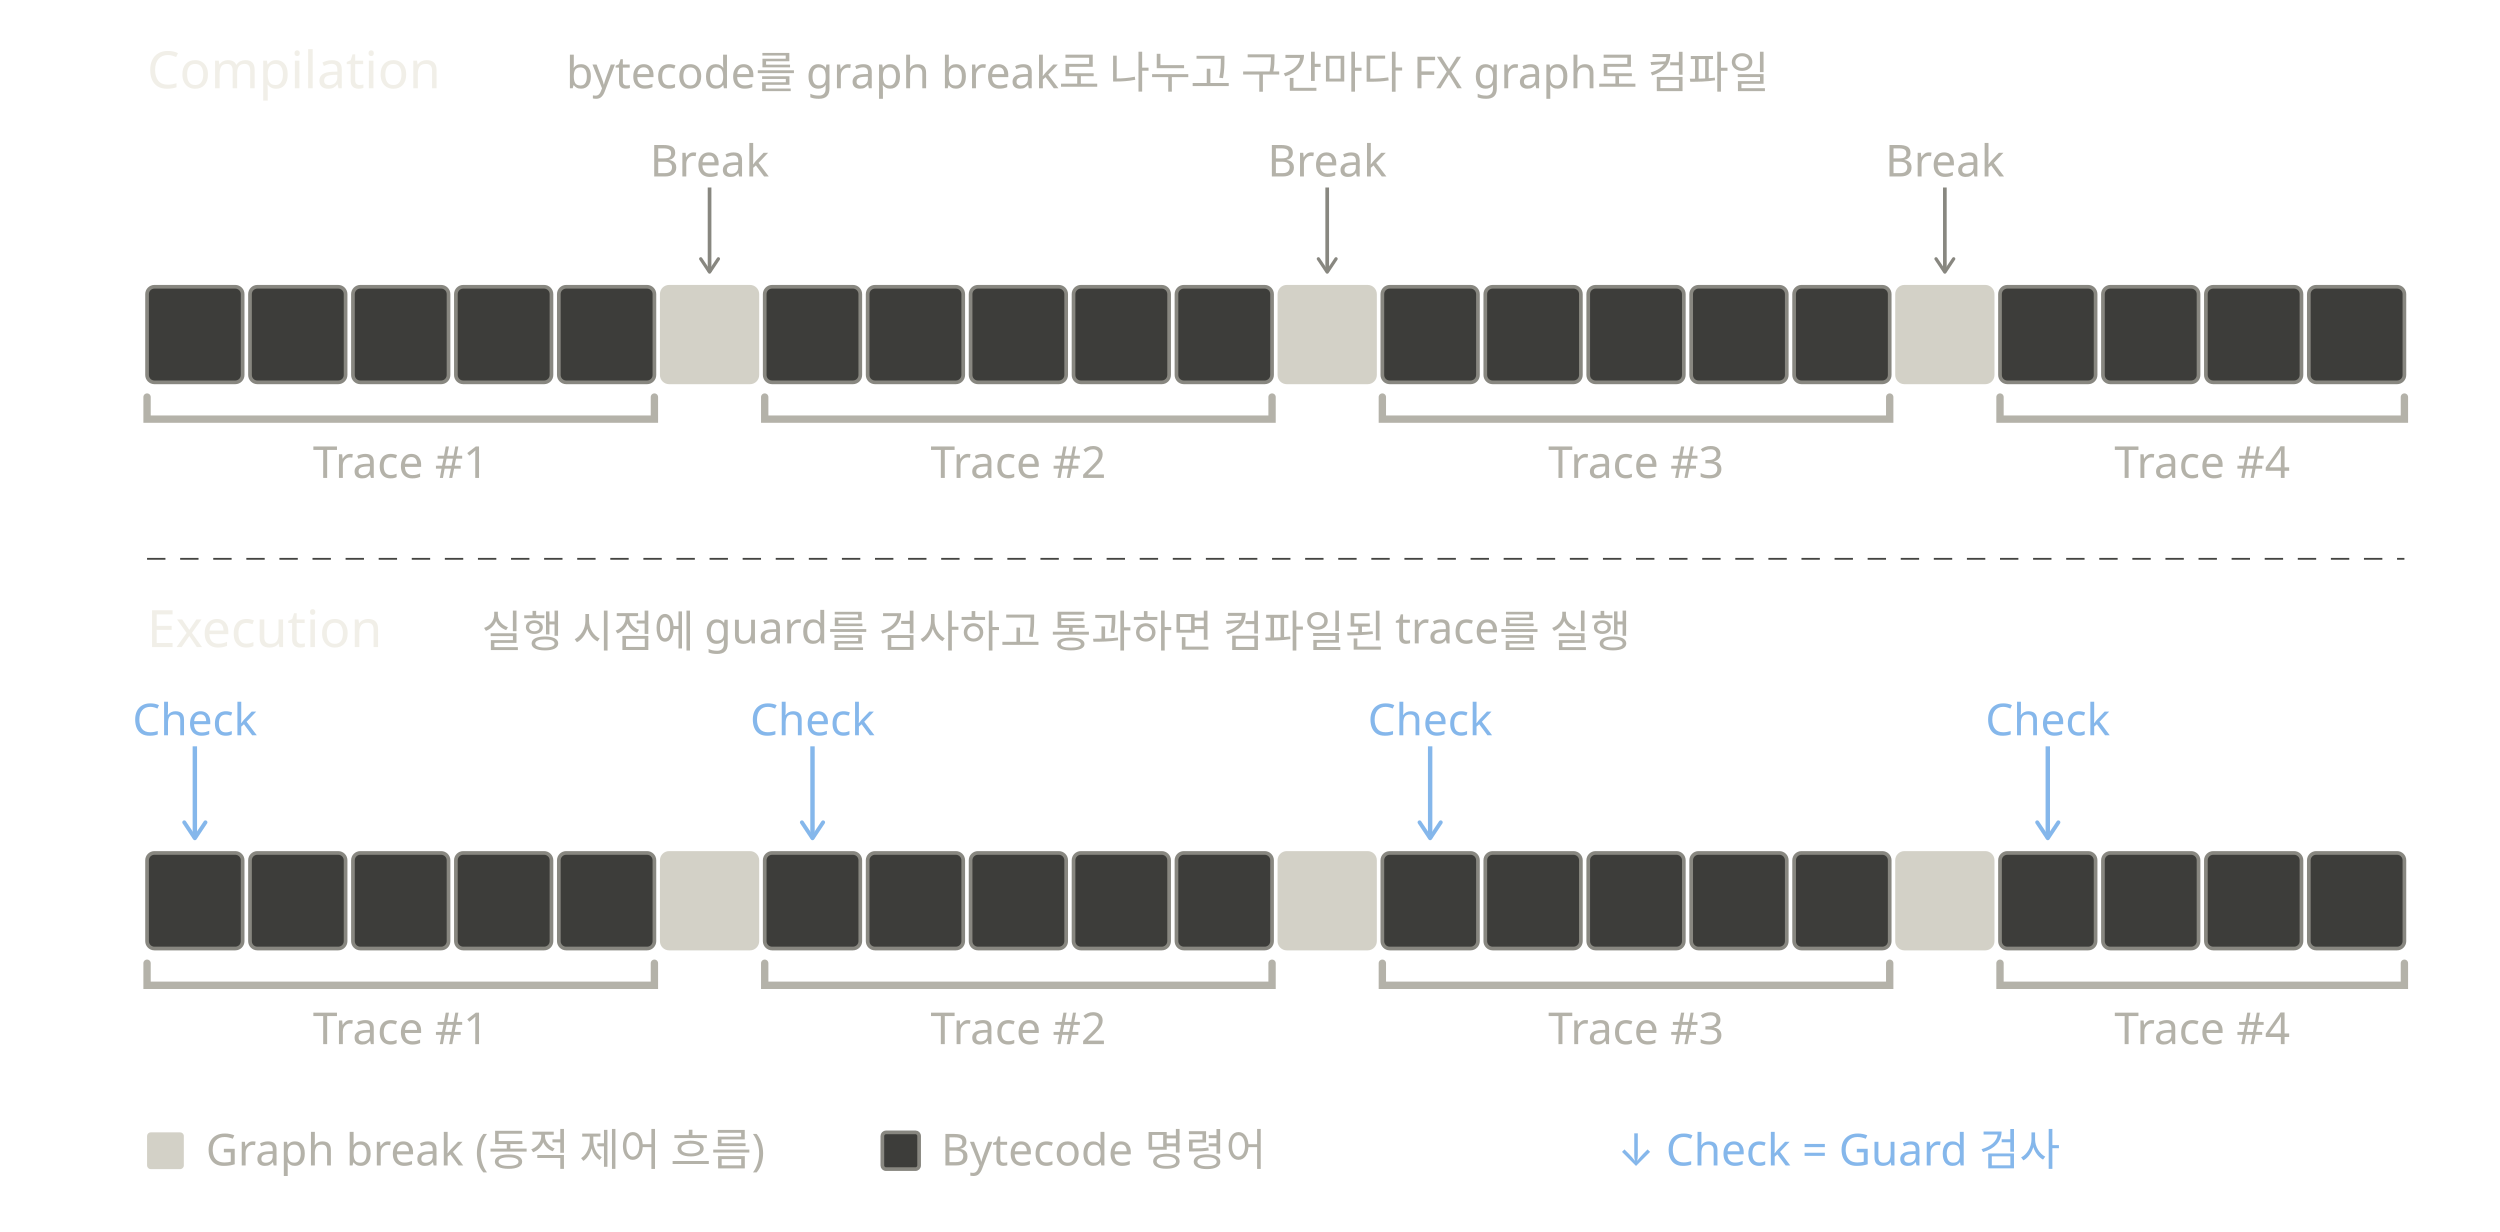
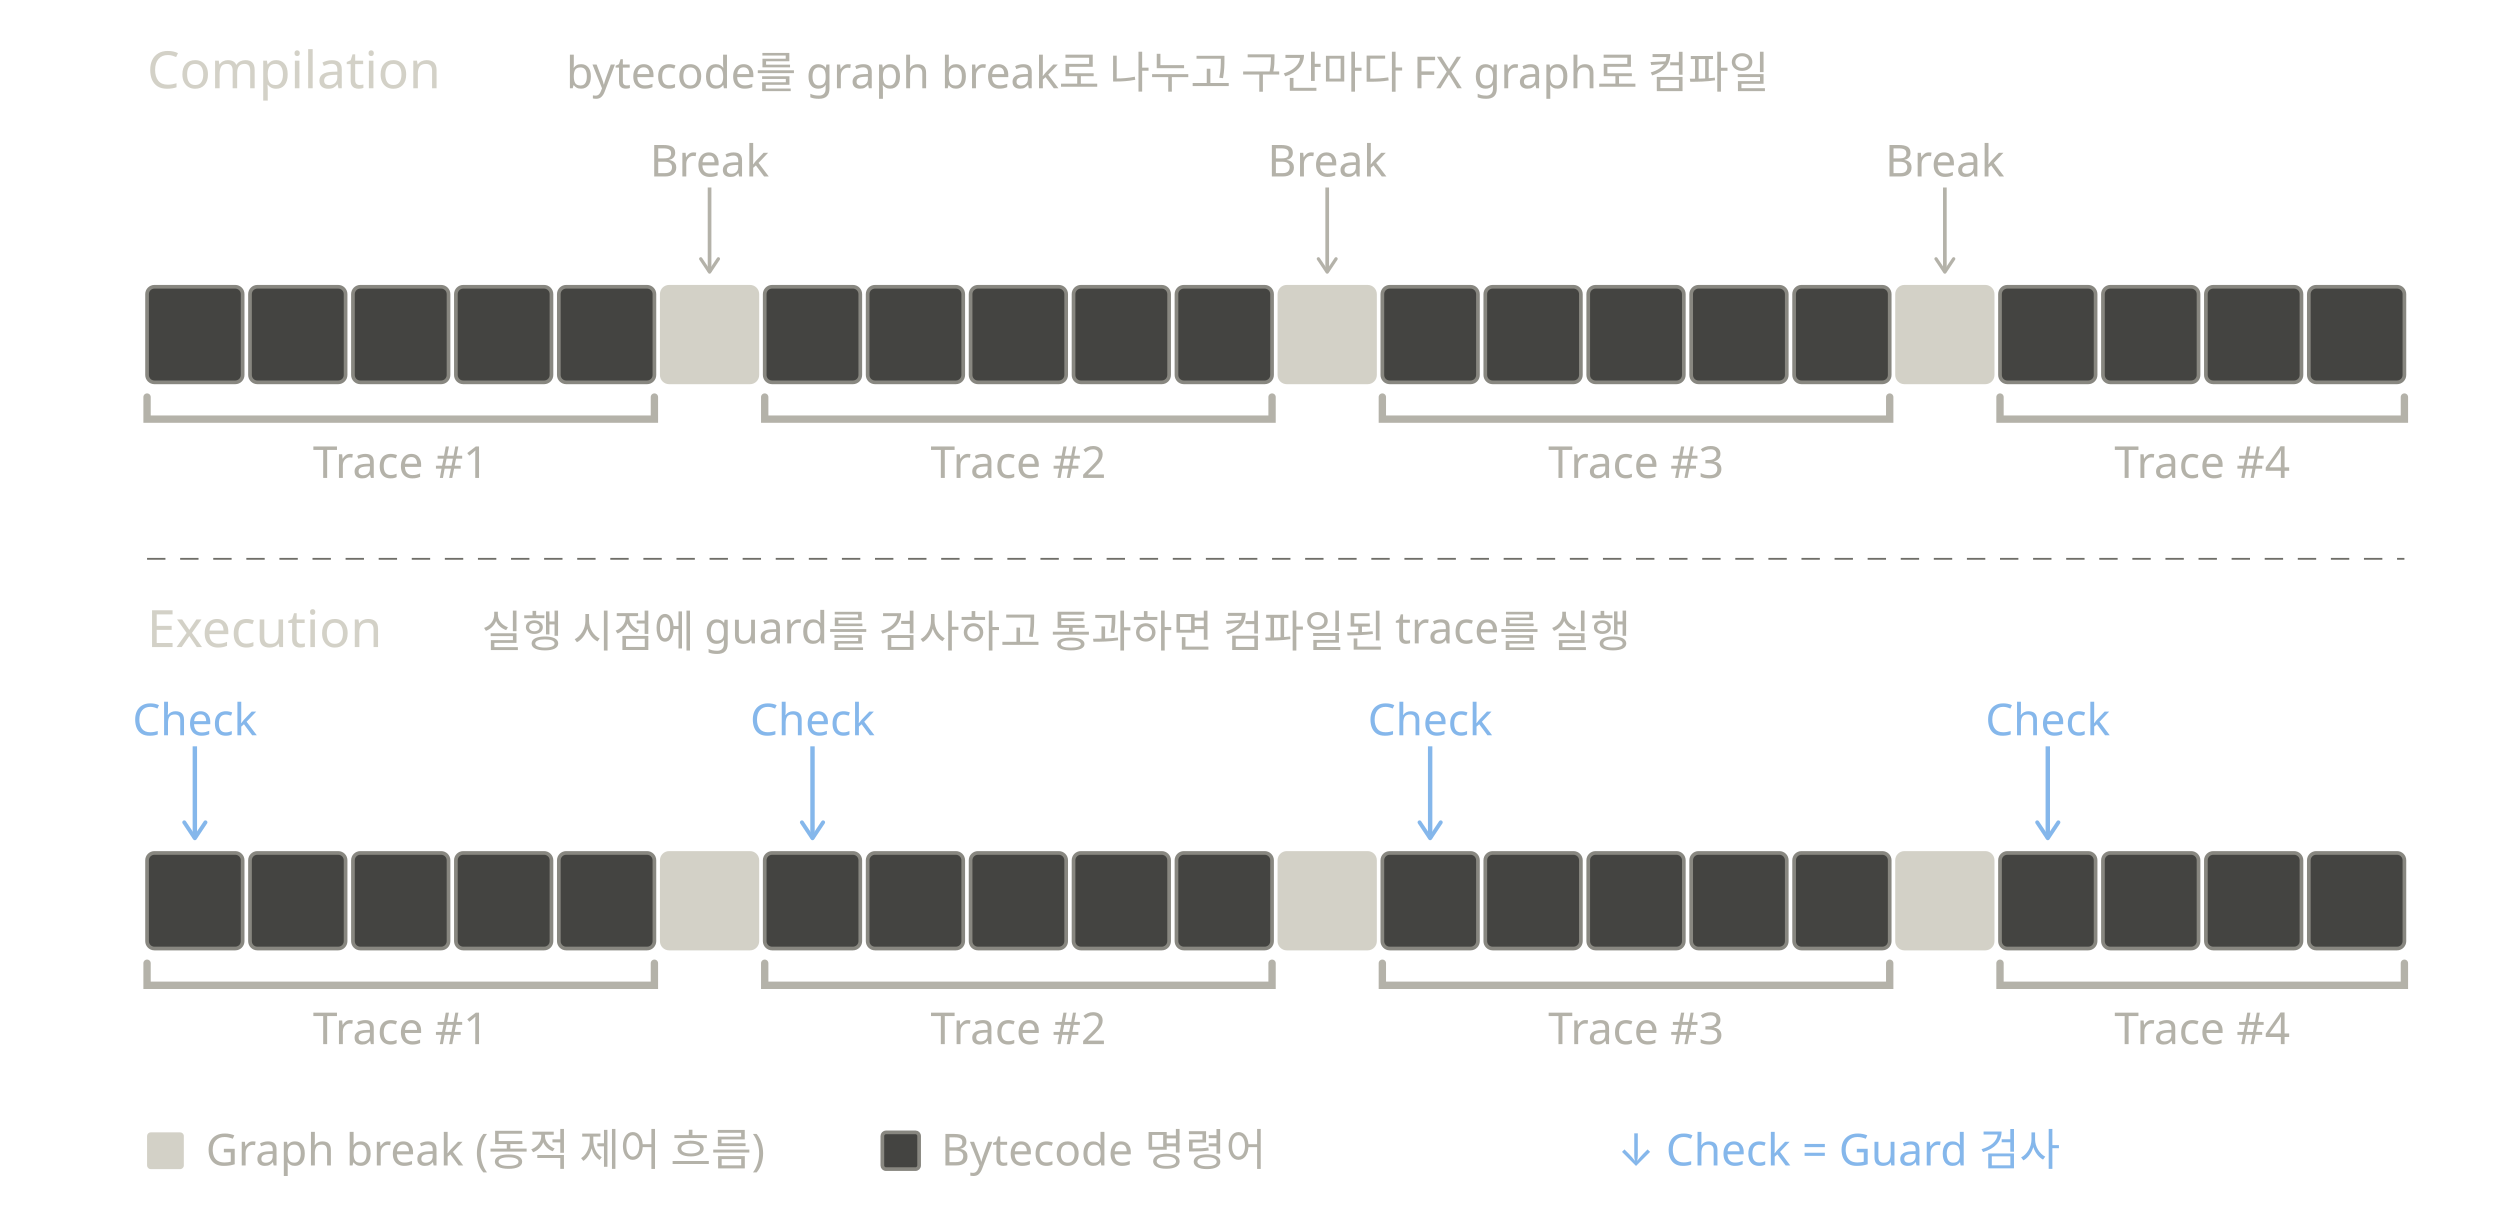
<svg xmlns="http://www.w3.org/2000/svg" font-family="'Pretendard', 'Apple SD Gothic Neo', 'Noto Sans KR', 'Segoe UI', system-ui, -apple-system, sans-serif" width="100%" viewBox="0 0 680 335">
  <defs>
    <marker id="arr" viewBox="0 0 10 10" refX="8" refY="5" markerWidth="6" markerHeight="6" orient="auto-start-reverse">
      <path d="M2 1L8 5L2 9" fill="none" stroke="context-stroke" stroke-width="1.5" stroke-linecap="round" stroke-linejoin="round" />
    </marker>
  </defs>
-   <text x="40" y="24" font-size="14" font-weight="500" fill="#F1EFE8">Compilation</text>
+   <text x="40" y="24" font-size="14" font-weight="500" fill="#D3D1C7">Compilation</text>
  <text x="154" y="24" font-size="12" fill="#B4B2A9">bytecode를 graph break로 나누고 구간마다 FX graph로 컴파일</text>
  <text x="193" y="48" font-size="12" text-anchor="middle" fill="#B4B2A9">Break</text>
-   <line x1="193" y1="51" x2="193" y2="74" stroke="#888780" stroke-width="1" marker-end="url(#arr)" />
+   <line x1="193" y1="51" x2="193" y2="74" stroke="#B4B2A9" stroke-width="1" marker-end="url(#arr)" />
  <text x="361" y="48" font-size="12" text-anchor="middle" fill="#B4B2A9">Break</text>
-   <line x1="361" y1="51" x2="361" y2="74" stroke="#888780" stroke-width="1" marker-end="url(#arr)" />
+   <line x1="361" y1="51" x2="361" y2="74" stroke="#B4B2A9" stroke-width="1" marker-end="url(#arr)" />
  <text x="529" y="48" font-size="12" text-anchor="middle" fill="#B4B2A9">Break</text>
-   <line x1="529" y1="51" x2="529" y2="74" stroke="#888780" stroke-width="1" marker-end="url(#arr)" />
-   <rect x="40" y="78" width="26" height="26" rx="2" fill="#3d3d3a" stroke="#888780" stroke-width="1" />
-   <rect x="68" y="78" width="26" height="26" rx="2" fill="#3d3d3a" stroke="#888780" stroke-width="1" />
-   <rect x="96" y="78" width="26" height="26" rx="2" fill="#3d3d3a" stroke="#888780" stroke-width="1" />
-   <rect x="124" y="78" width="26" height="26" rx="2" fill="#3d3d3a" stroke="#888780" stroke-width="1" />
-   <rect x="152" y="78" width="26" height="26" rx="2" fill="#3d3d3a" stroke="#888780" stroke-width="1" />
+   <line x1="529" y1="51" x2="529" y2="74" stroke="#B4B2A9" stroke-width="1" marker-end="url(#arr)" />
+   <rect x="40" y="78" width="26" height="26" rx="2" fill="#444441" stroke="#888780" stroke-width="1" />
+   <rect x="68" y="78" width="26" height="26" rx="2" fill="#444441" stroke="#888780" stroke-width="1" />
+   <rect x="96" y="78" width="26" height="26" rx="2" fill="#444441" stroke="#888780" stroke-width="1" />
+   <rect x="124" y="78" width="26" height="26" rx="2" fill="#444441" stroke="#888780" stroke-width="1" />
+   <rect x="152" y="78" width="26" height="26" rx="2" fill="#444441" stroke="#888780" stroke-width="1" />
  <rect x="180" y="78" width="26" height="26" rx="2" fill="#D3D1C7" stroke="#D3D1C7" />
-   <rect x="208" y="78" width="26" height="26" rx="2" fill="#3d3d3a" stroke="#888780" stroke-width="1" />
-   <rect x="236" y="78" width="26" height="26" rx="2" fill="#3d3d3a" stroke="#888780" stroke-width="1" />
-   <rect x="264" y="78" width="26" height="26" rx="2" fill="#3d3d3a" stroke="#888780" stroke-width="1" />
-   <rect x="292" y="78" width="26" height="26" rx="2" fill="#3d3d3a" stroke="#888780" stroke-width="1" />
-   <rect x="320" y="78" width="26" height="26" rx="2" fill="#3d3d3a" stroke="#888780" stroke-width="1" />
+   <rect x="208" y="78" width="26" height="26" rx="2" fill="#444441" stroke="#888780" stroke-width="1" />
+   <rect x="236" y="78" width="26" height="26" rx="2" fill="#444441" stroke="#888780" stroke-width="1" />
+   <rect x="264" y="78" width="26" height="26" rx="2" fill="#444441" stroke="#888780" stroke-width="1" />
+   <rect x="292" y="78" width="26" height="26" rx="2" fill="#444441" stroke="#888780" stroke-width="1" />
+   <rect x="320" y="78" width="26" height="26" rx="2" fill="#444441" stroke="#888780" stroke-width="1" />
  <rect x="348" y="78" width="26" height="26" rx="2" fill="#D3D1C7" stroke="#D3D1C7" />
-   <rect x="376" y="78" width="26" height="26" rx="2" fill="#3d3d3a" stroke="#888780" stroke-width="1" />
-   <rect x="404" y="78" width="26" height="26" rx="2" fill="#3d3d3a" stroke="#888780" stroke-width="1" />
-   <rect x="432" y="78" width="26" height="26" rx="2" fill="#3d3d3a" stroke="#888780" stroke-width="1" />
-   <rect x="460" y="78" width="26" height="26" rx="2" fill="#3d3d3a" stroke="#888780" stroke-width="1" />
-   <rect x="488" y="78" width="26" height="26" rx="2" fill="#3d3d3a" stroke="#888780" stroke-width="1" />
+   <rect x="376" y="78" width="26" height="26" rx="2" fill="#444441" stroke="#888780" stroke-width="1" />
+   <rect x="404" y="78" width="26" height="26" rx="2" fill="#444441" stroke="#888780" stroke-width="1" />
+   <rect x="432" y="78" width="26" height="26" rx="2" fill="#444441" stroke="#888780" stroke-width="1" />
+   <rect x="460" y="78" width="26" height="26" rx="2" fill="#444441" stroke="#888780" stroke-width="1" />
+   <rect x="488" y="78" width="26" height="26" rx="2" fill="#444441" stroke="#888780" stroke-width="1" />
  <rect x="516" y="78" width="26" height="26" rx="2" fill="#D3D1C7" stroke="#D3D1C7" />
-   <rect x="544" y="78" width="26" height="26" rx="2" fill="#3d3d3a" stroke="#888780" stroke-width="1" />
-   <rect x="572" y="78" width="26" height="26" rx="2" fill="#3d3d3a" stroke="#888780" stroke-width="1" />
-   <rect x="600" y="78" width="26" height="26" rx="2" fill="#3d3d3a" stroke="#888780" stroke-width="1" />
-   <rect x="628" y="78" width="26" height="26" rx="2" fill="#3d3d3a" stroke="#888780" stroke-width="1" />
+   <rect x="544" y="78" width="26" height="26" rx="2" fill="#444441" stroke="#888780" stroke-width="1" />
+   <rect x="572" y="78" width="26" height="26" rx="2" fill="#444441" stroke="#888780" stroke-width="1" />
+   <rect x="600" y="78" width="26" height="26" rx="2" fill="#444441" stroke="#888780" stroke-width="1" />
+   <rect x="628" y="78" width="26" height="26" rx="2" fill="#444441" stroke="#888780" stroke-width="1" />
  <path d="M40,108 L40,114 L178,114 L178,108" fill="none" stroke="#B4B2A9" stroke-width="2" stroke-linecap="round" />
  <text x="109" y="130" font-size="12" text-anchor="middle" fill="#B4B2A9">Trace #1</text>
  <path d="M208,108 L208,114 L346,114 L346,108" fill="none" stroke="#B4B2A9" stroke-width="2" stroke-linecap="round" />
  <text x="277" y="130" font-size="12" text-anchor="middle" fill="#B4B2A9">Trace #2</text>
  <path d="M376,108 L376,114 L514,114 L514,108" fill="none" stroke="#B4B2A9" stroke-width="2" stroke-linecap="round" />
  <text x="445" y="130" font-size="12" text-anchor="middle" fill="#B4B2A9">Trace #3</text>
  <path d="M544,108 L544,114 L654,114 L654,108" fill="none" stroke="#B4B2A9" stroke-width="2" stroke-linecap="round" />
  <text x="599" y="130" font-size="12" text-anchor="middle" fill="#B4B2A9">Trace #4</text>
-   <line x1="40" y1="152" x2="654" y2="152" stroke="#444441" stroke-width="0.5" stroke-dasharray="5 4" />
-   <text x="40" y="176" font-size="14" font-weight="500" fill="#F1EFE8">Execution</text>
+   <line x1="40" y1="152" x2="654" y2="152" stroke="#6F6E68" stroke-width="0.5" stroke-dasharray="5 4" />
+   <text x="40" y="176" font-size="14" font-weight="500" fill="#D3D1C7">Execution</text>
  <text x="131" y="176" font-size="12" fill="#B4B2A9">실행 시점에 guard를 검사하고 통과하면 컴파일된 trace를 실행</text>
  <text x="53" y="200" font-size="12" text-anchor="middle" fill="#85B7EB">Check</text>
  <line x1="53" y1="203" x2="53" y2="228" stroke="#85B7EB" stroke-width="1.2" marker-end="url(#arr)" />
  <text x="221" y="200" font-size="12" text-anchor="middle" fill="#85B7EB">Check</text>
  <line x1="221" y1="203" x2="221" y2="228" stroke="#85B7EB" stroke-width="1.2" marker-end="url(#arr)" />
  <text x="389" y="200" font-size="12" text-anchor="middle" fill="#85B7EB">Check</text>
  <line x1="389" y1="203" x2="389" y2="228" stroke="#85B7EB" stroke-width="1.2" marker-end="url(#arr)" />
  <text x="557" y="200" font-size="12" text-anchor="middle" fill="#85B7EB">Check</text>
  <line x1="557" y1="203" x2="557" y2="228" stroke="#85B7EB" stroke-width="1.2" marker-end="url(#arr)" />
-   <rect x="40" y="232" width="26" height="26" rx="2" fill="#3d3d3a" stroke="#888780" stroke-width="1" />
-   <rect x="68" y="232" width="26" height="26" rx="2" fill="#3d3d3a" stroke="#888780" stroke-width="1" />
-   <rect x="96" y="232" width="26" height="26" rx="2" fill="#3d3d3a" stroke="#888780" stroke-width="1" />
-   <rect x="124" y="232" width="26" height="26" rx="2" fill="#3d3d3a" stroke="#888780" stroke-width="1" />
-   <rect x="152" y="232" width="26" height="26" rx="2" fill="#3d3d3a" stroke="#888780" stroke-width="1" />
+   <rect x="40" y="232" width="26" height="26" rx="2" fill="#444441" stroke="#888780" stroke-width="1" />
+   <rect x="68" y="232" width="26" height="26" rx="2" fill="#444441" stroke="#888780" stroke-width="1" />
+   <rect x="96" y="232" width="26" height="26" rx="2" fill="#444441" stroke="#888780" stroke-width="1" />
+   <rect x="124" y="232" width="26" height="26" rx="2" fill="#444441" stroke="#888780" stroke-width="1" />
+   <rect x="152" y="232" width="26" height="26" rx="2" fill="#444441" stroke="#888780" stroke-width="1" />
  <rect x="180" y="232" width="26" height="26" rx="2" fill="#D3D1C7" stroke="#D3D1C7" />
-   <rect x="208" y="232" width="26" height="26" rx="2" fill="#3d3d3a" stroke="#888780" stroke-width="1" />
-   <rect x="236" y="232" width="26" height="26" rx="2" fill="#3d3d3a" stroke="#888780" stroke-width="1" />
-   <rect x="264" y="232" width="26" height="26" rx="2" fill="#3d3d3a" stroke="#888780" stroke-width="1" />
-   <rect x="292" y="232" width="26" height="26" rx="2" fill="#3d3d3a" stroke="#888780" stroke-width="1" />
-   <rect x="320" y="232" width="26" height="26" rx="2" fill="#3d3d3a" stroke="#888780" stroke-width="1" />
+   <rect x="208" y="232" width="26" height="26" rx="2" fill="#444441" stroke="#888780" stroke-width="1" />
+   <rect x="236" y="232" width="26" height="26" rx="2" fill="#444441" stroke="#888780" stroke-width="1" />
+   <rect x="264" y="232" width="26" height="26" rx="2" fill="#444441" stroke="#888780" stroke-width="1" />
+   <rect x="292" y="232" width="26" height="26" rx="2" fill="#444441" stroke="#888780" stroke-width="1" />
+   <rect x="320" y="232" width="26" height="26" rx="2" fill="#444441" stroke="#888780" stroke-width="1" />
  <rect x="348" y="232" width="26" height="26" rx="2" fill="#D3D1C7" stroke="#D3D1C7" />
-   <rect x="376" y="232" width="26" height="26" rx="2" fill="#3d3d3a" stroke="#888780" stroke-width="1" />
-   <rect x="404" y="232" width="26" height="26" rx="2" fill="#3d3d3a" stroke="#888780" stroke-width="1" />
-   <rect x="432" y="232" width="26" height="26" rx="2" fill="#3d3d3a" stroke="#888780" stroke-width="1" />
-   <rect x="460" y="232" width="26" height="26" rx="2" fill="#3d3d3a" stroke="#888780" stroke-width="1" />
-   <rect x="488" y="232" width="26" height="26" rx="2" fill="#3d3d3a" stroke="#888780" stroke-width="1" />
+   <rect x="376" y="232" width="26" height="26" rx="2" fill="#444441" stroke="#888780" stroke-width="1" />
+   <rect x="404" y="232" width="26" height="26" rx="2" fill="#444441" stroke="#888780" stroke-width="1" />
+   <rect x="432" y="232" width="26" height="26" rx="2" fill="#444441" stroke="#888780" stroke-width="1" />
+   <rect x="460" y="232" width="26" height="26" rx="2" fill="#444441" stroke="#888780" stroke-width="1" />
+   <rect x="488" y="232" width="26" height="26" rx="2" fill="#444441" stroke="#888780" stroke-width="1" />
  <rect x="516" y="232" width="26" height="26" rx="2" fill="#D3D1C7" stroke="#D3D1C7" />
-   <rect x="544" y="232" width="26" height="26" rx="2" fill="#3d3d3a" stroke="#888780" stroke-width="1" />
-   <rect x="572" y="232" width="26" height="26" rx="2" fill="#3d3d3a" stroke="#888780" stroke-width="1" />
-   <rect x="600" y="232" width="26" height="26" rx="2" fill="#3d3d3a" stroke="#888780" stroke-width="1" />
-   <rect x="628" y="232" width="26" height="26" rx="2" fill="#3d3d3a" stroke="#888780" stroke-width="1" />
+   <rect x="544" y="232" width="26" height="26" rx="2" fill="#444441" stroke="#888780" stroke-width="1" />
+   <rect x="572" y="232" width="26" height="26" rx="2" fill="#444441" stroke="#888780" stroke-width="1" />
+   <rect x="600" y="232" width="26" height="26" rx="2" fill="#444441" stroke="#888780" stroke-width="1" />
+   <rect x="628" y="232" width="26" height="26" rx="2" fill="#444441" stroke="#888780" stroke-width="1" />
  <path d="M40,262 L40,268 L178,268 L178,262" fill="none" stroke="#B4B2A9" stroke-width="2" stroke-linecap="round" />
  <text x="109" y="284" font-size="12" text-anchor="middle" fill="#B4B2A9">Trace #1</text>
  <path d="M208,262 L208,268 L346,268 L346,262" fill="none" stroke="#B4B2A9" stroke-width="2" stroke-linecap="round" />
  <text x="277" y="284" font-size="12" text-anchor="middle" fill="#B4B2A9">Trace #2</text>
  <path d="M376,262 L376,268 L514,268 L514,262" fill="none" stroke="#B4B2A9" stroke-width="2" stroke-linecap="round" />
  <text x="445" y="284" font-size="12" text-anchor="middle" fill="#B4B2A9">Trace #3</text>
  <path d="M544,262 L544,268 L654,268 L654,262" fill="none" stroke="#B4B2A9" stroke-width="2" stroke-linecap="round" />
  <text x="599" y="284" font-size="12" text-anchor="middle" fill="#B4B2A9">Trace #4</text>
  <rect x="40" y="308" width="10" height="10" rx="1" fill="#D3D1C7" />
  <text x="56" y="317" font-size="12" fill="#B4B2A9">Graph break (동적 제어 흐름)</text>
-   <rect x="240" y="308" width="10" height="10" rx="1" fill="#3d3d3a" stroke="#888780" stroke-width="1" />
+   <rect x="240" y="308" width="10" height="10" rx="1" fill="#444441" stroke="#888780" stroke-width="1" />
  <text x="256" y="317" font-size="12" fill="#B4B2A9">Bytecode 명령어</text>
  <text x="440" y="317" font-size="12" fill="#85B7EB">↓ Check = Guard 검사</text>
</svg>
